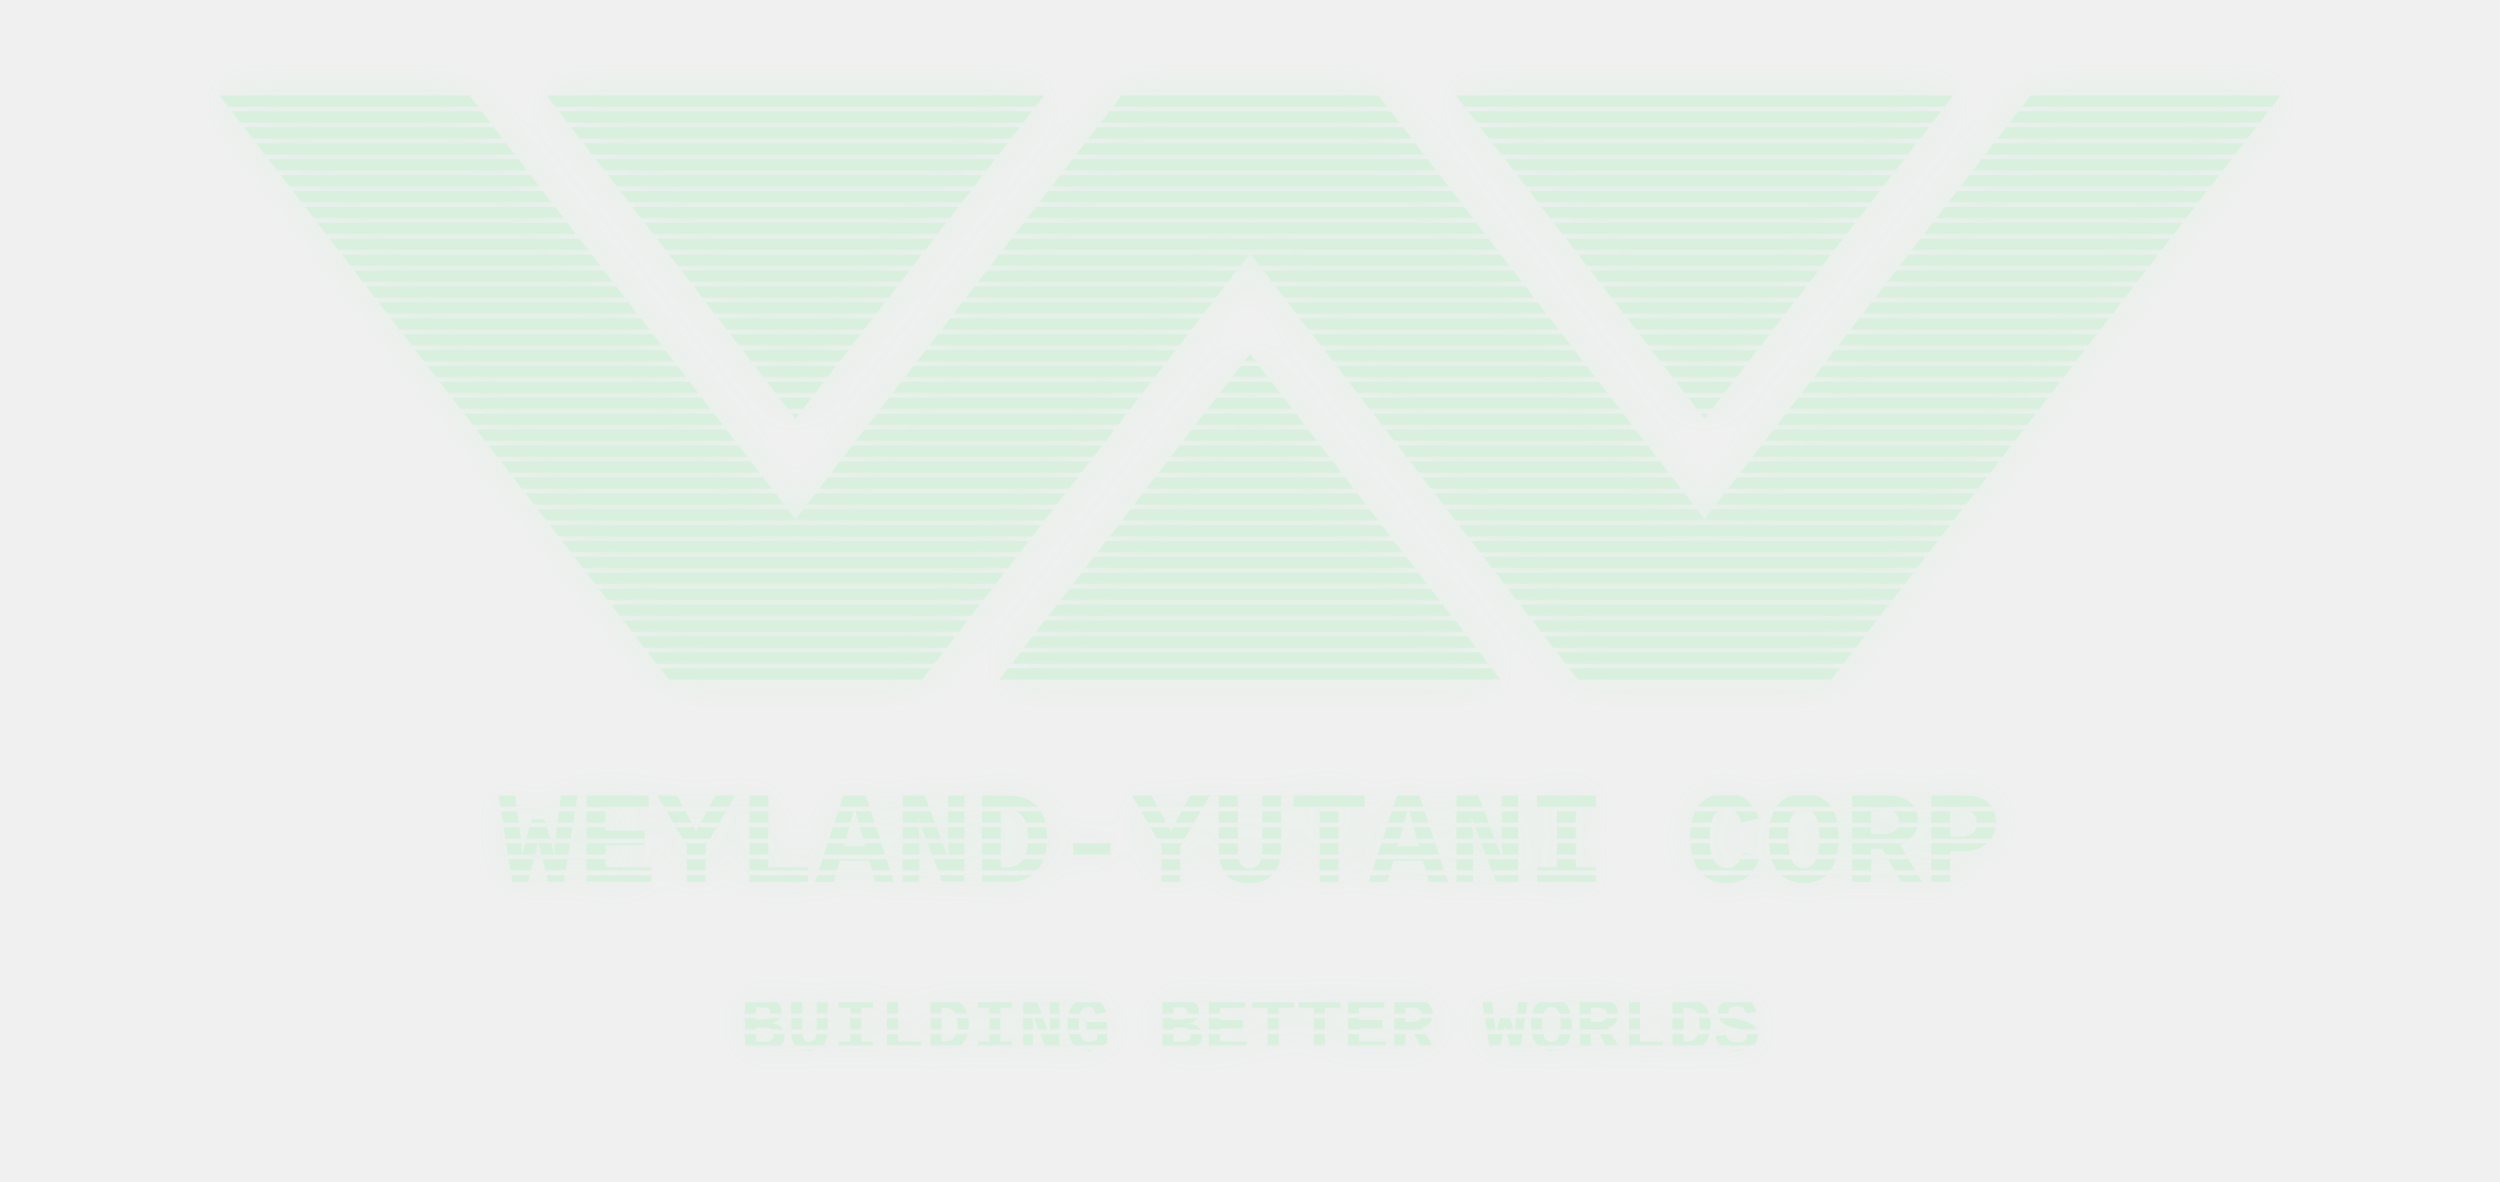
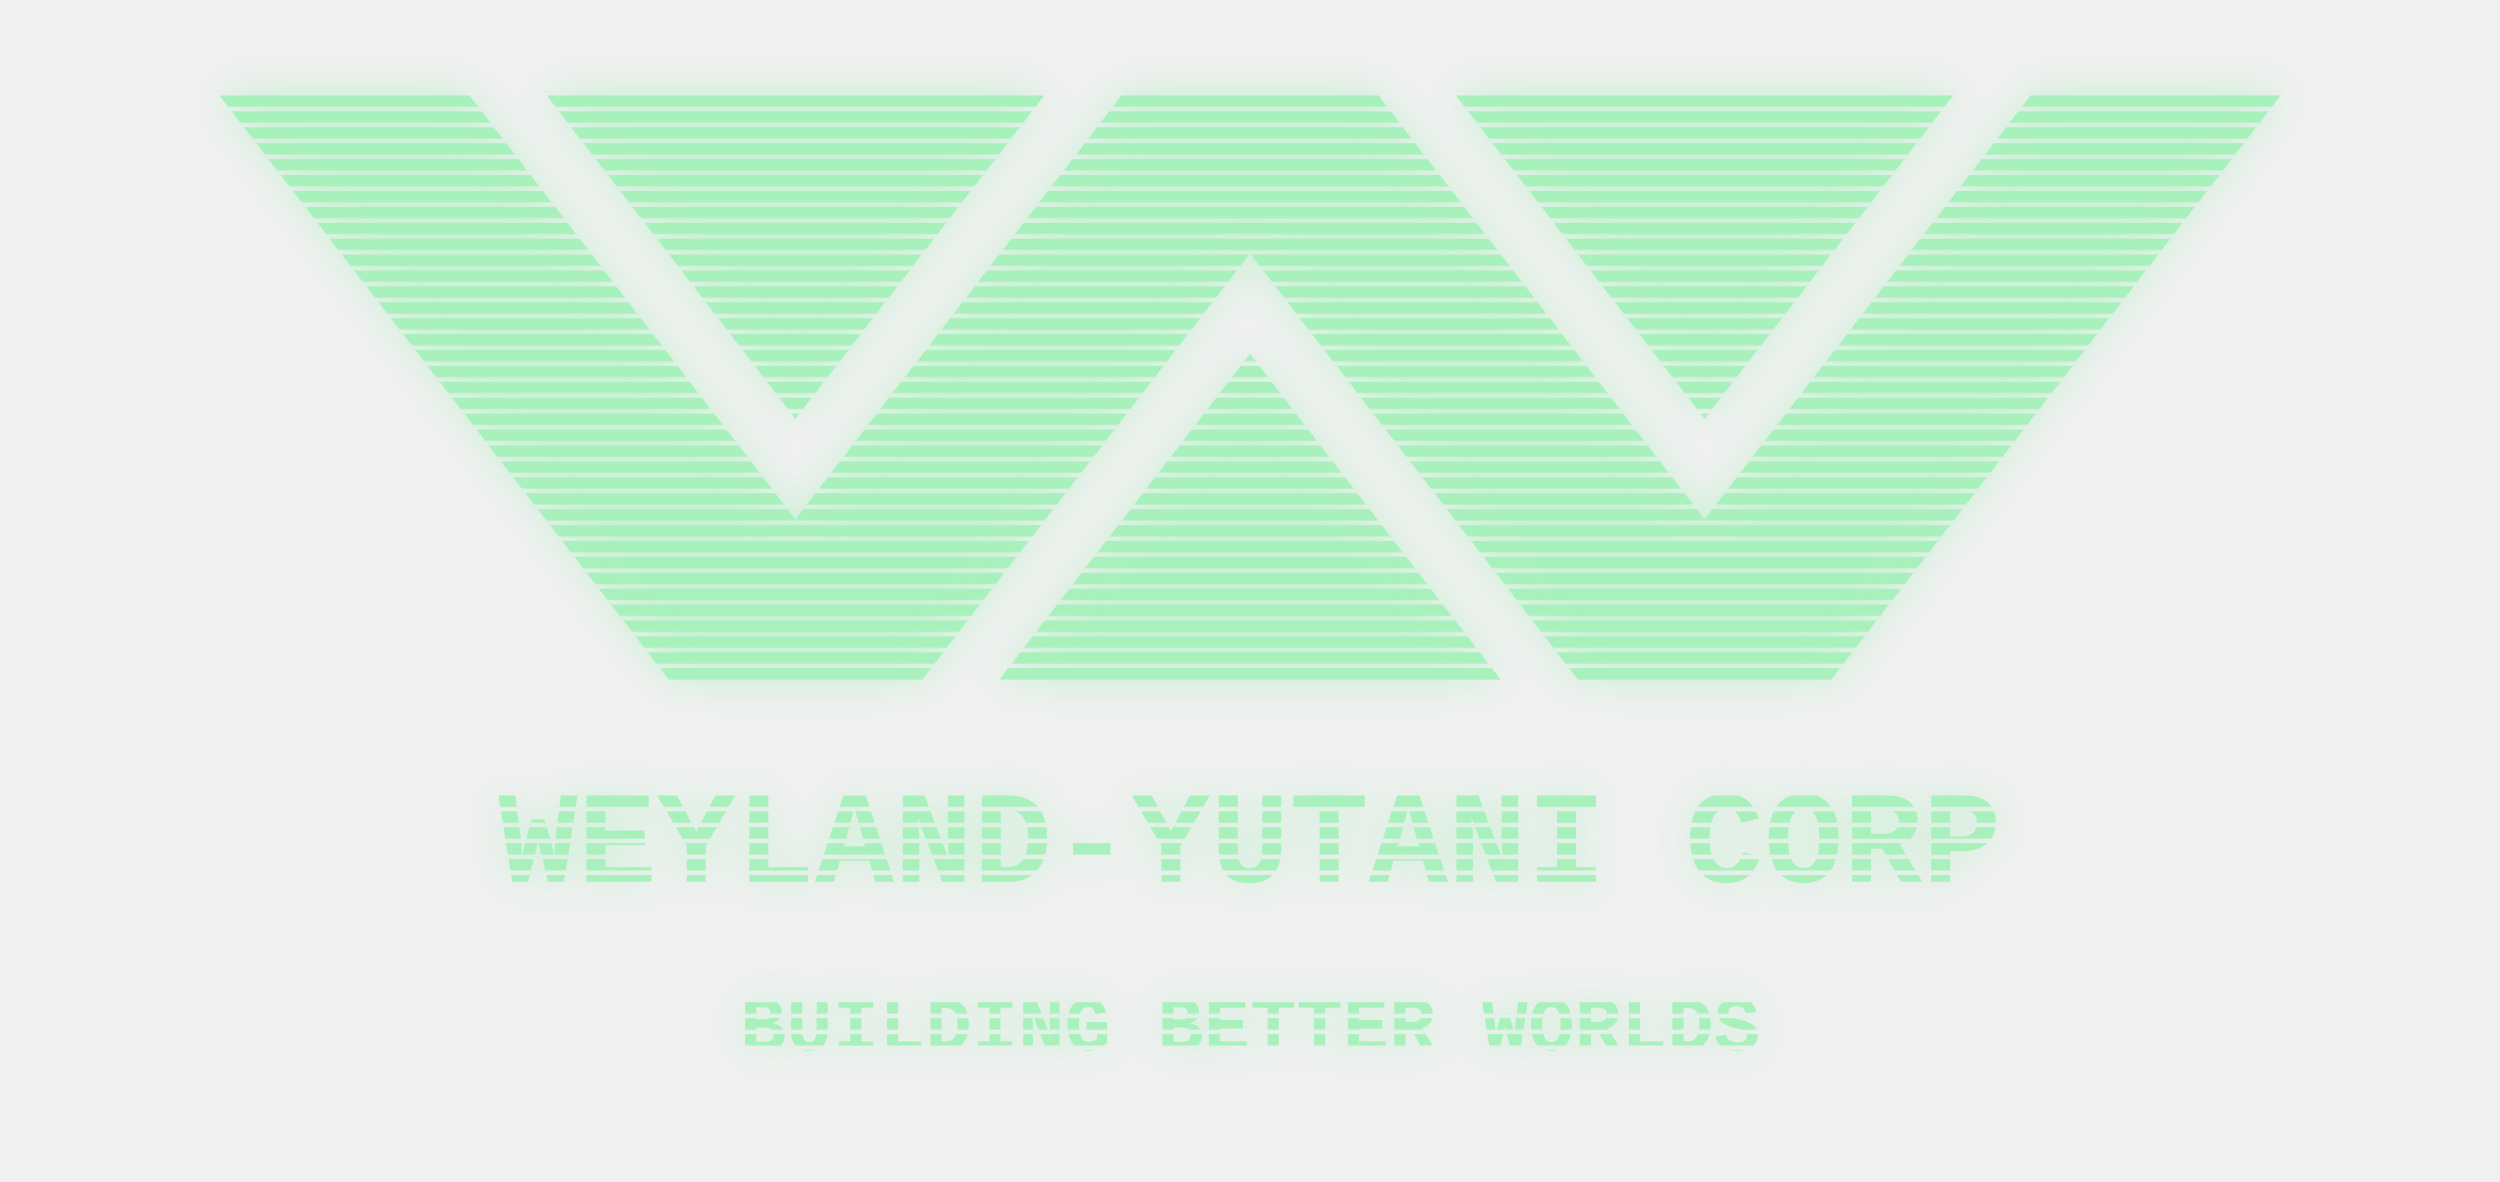
<svg xmlns="http://www.w3.org/2000/svg" viewBox="0 0 1100 520">
  <defs>
    <pattern id="raster" width="8" height="7" patternUnits="userSpaceOnUse">
      <rect width="8" height="5" fill="#fff" />
    </pattern>
    <mask id="lines">
      <rect width="1100" height="520" fill="url(#raster)" />
    </mask>
    <filter id="glow" x="-10%" y="-20%" width="120%" height="140%">
      <feGaussianBlur stdDeviation="9" />
    </filter>
    <g id="mark" transform="translate(95 40)">
      <polygon points="0,0 110,0 255,188.5 400,0 510,0 655,188.5 800,0 910,0 710,260 600,260 455,71.5 310,260 200,260" />
      <polygon points="144,0 366,0 255,144.3" />
      <polygon points="544,0 766,0 655,144.3" />
      <polygon points="344,260 566,260 455,115.7" />
    </g>
    <g id="words" font-family="Consolas, 'Lucida Console', 'Courier New', monospace" font-weight="700" text-anchor="middle">
      <text x="550.0" y="388" font-size="58" textLength="820" lengthAdjust="spacingAndGlyphs">WEYLAND-YUTANI CORP</text>
      <text x="550.0" y="462" font-size="34" textLength="620" lengthAdjust="spacingAndGlyphs">BUILDING BETTER WORLDS</text>
    </g>
  </defs>
-   <g opacity="0.2" fill="#7CF29C">
+   <g opacity="0.62" fill="#7CF29C">
    <g filter="url(#glow)" opacity=".5">
      <use href="#mark" />
      <use href="#words" />
    </g>
    <g mask="url(#lines)">
      <use href="#mark" />
      <use href="#words" />
    </g>
  </g>
</svg>
